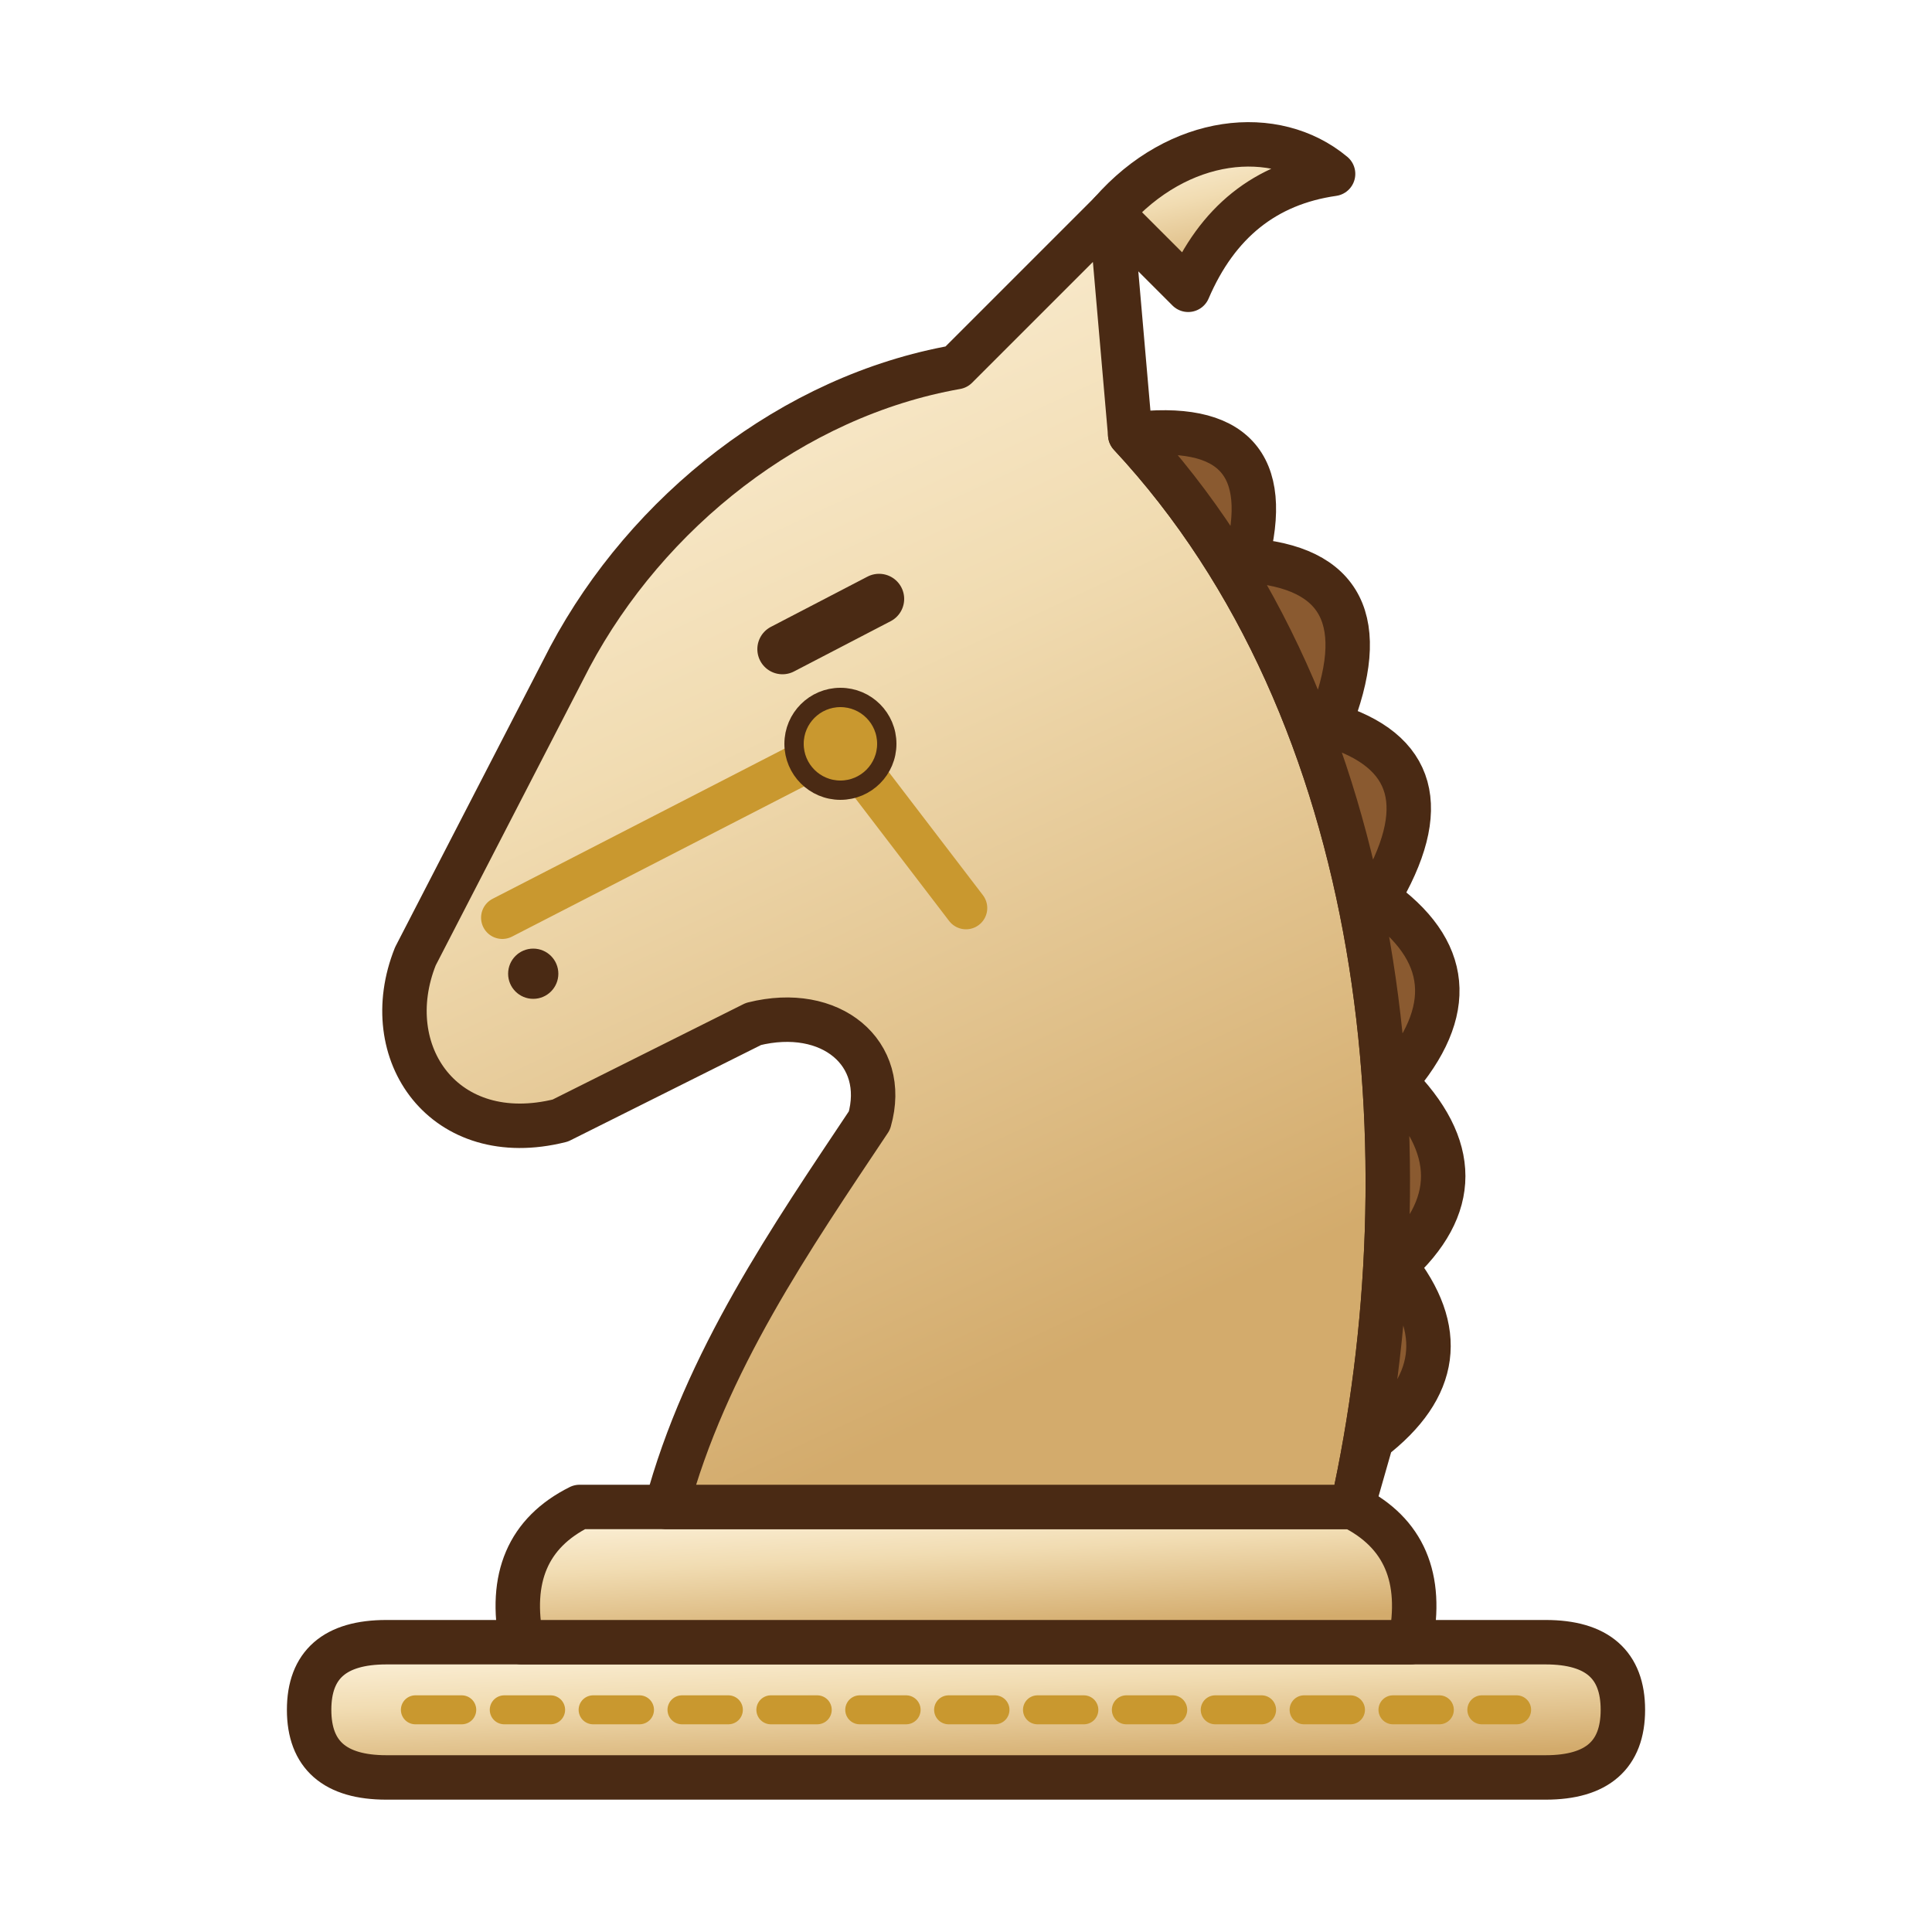
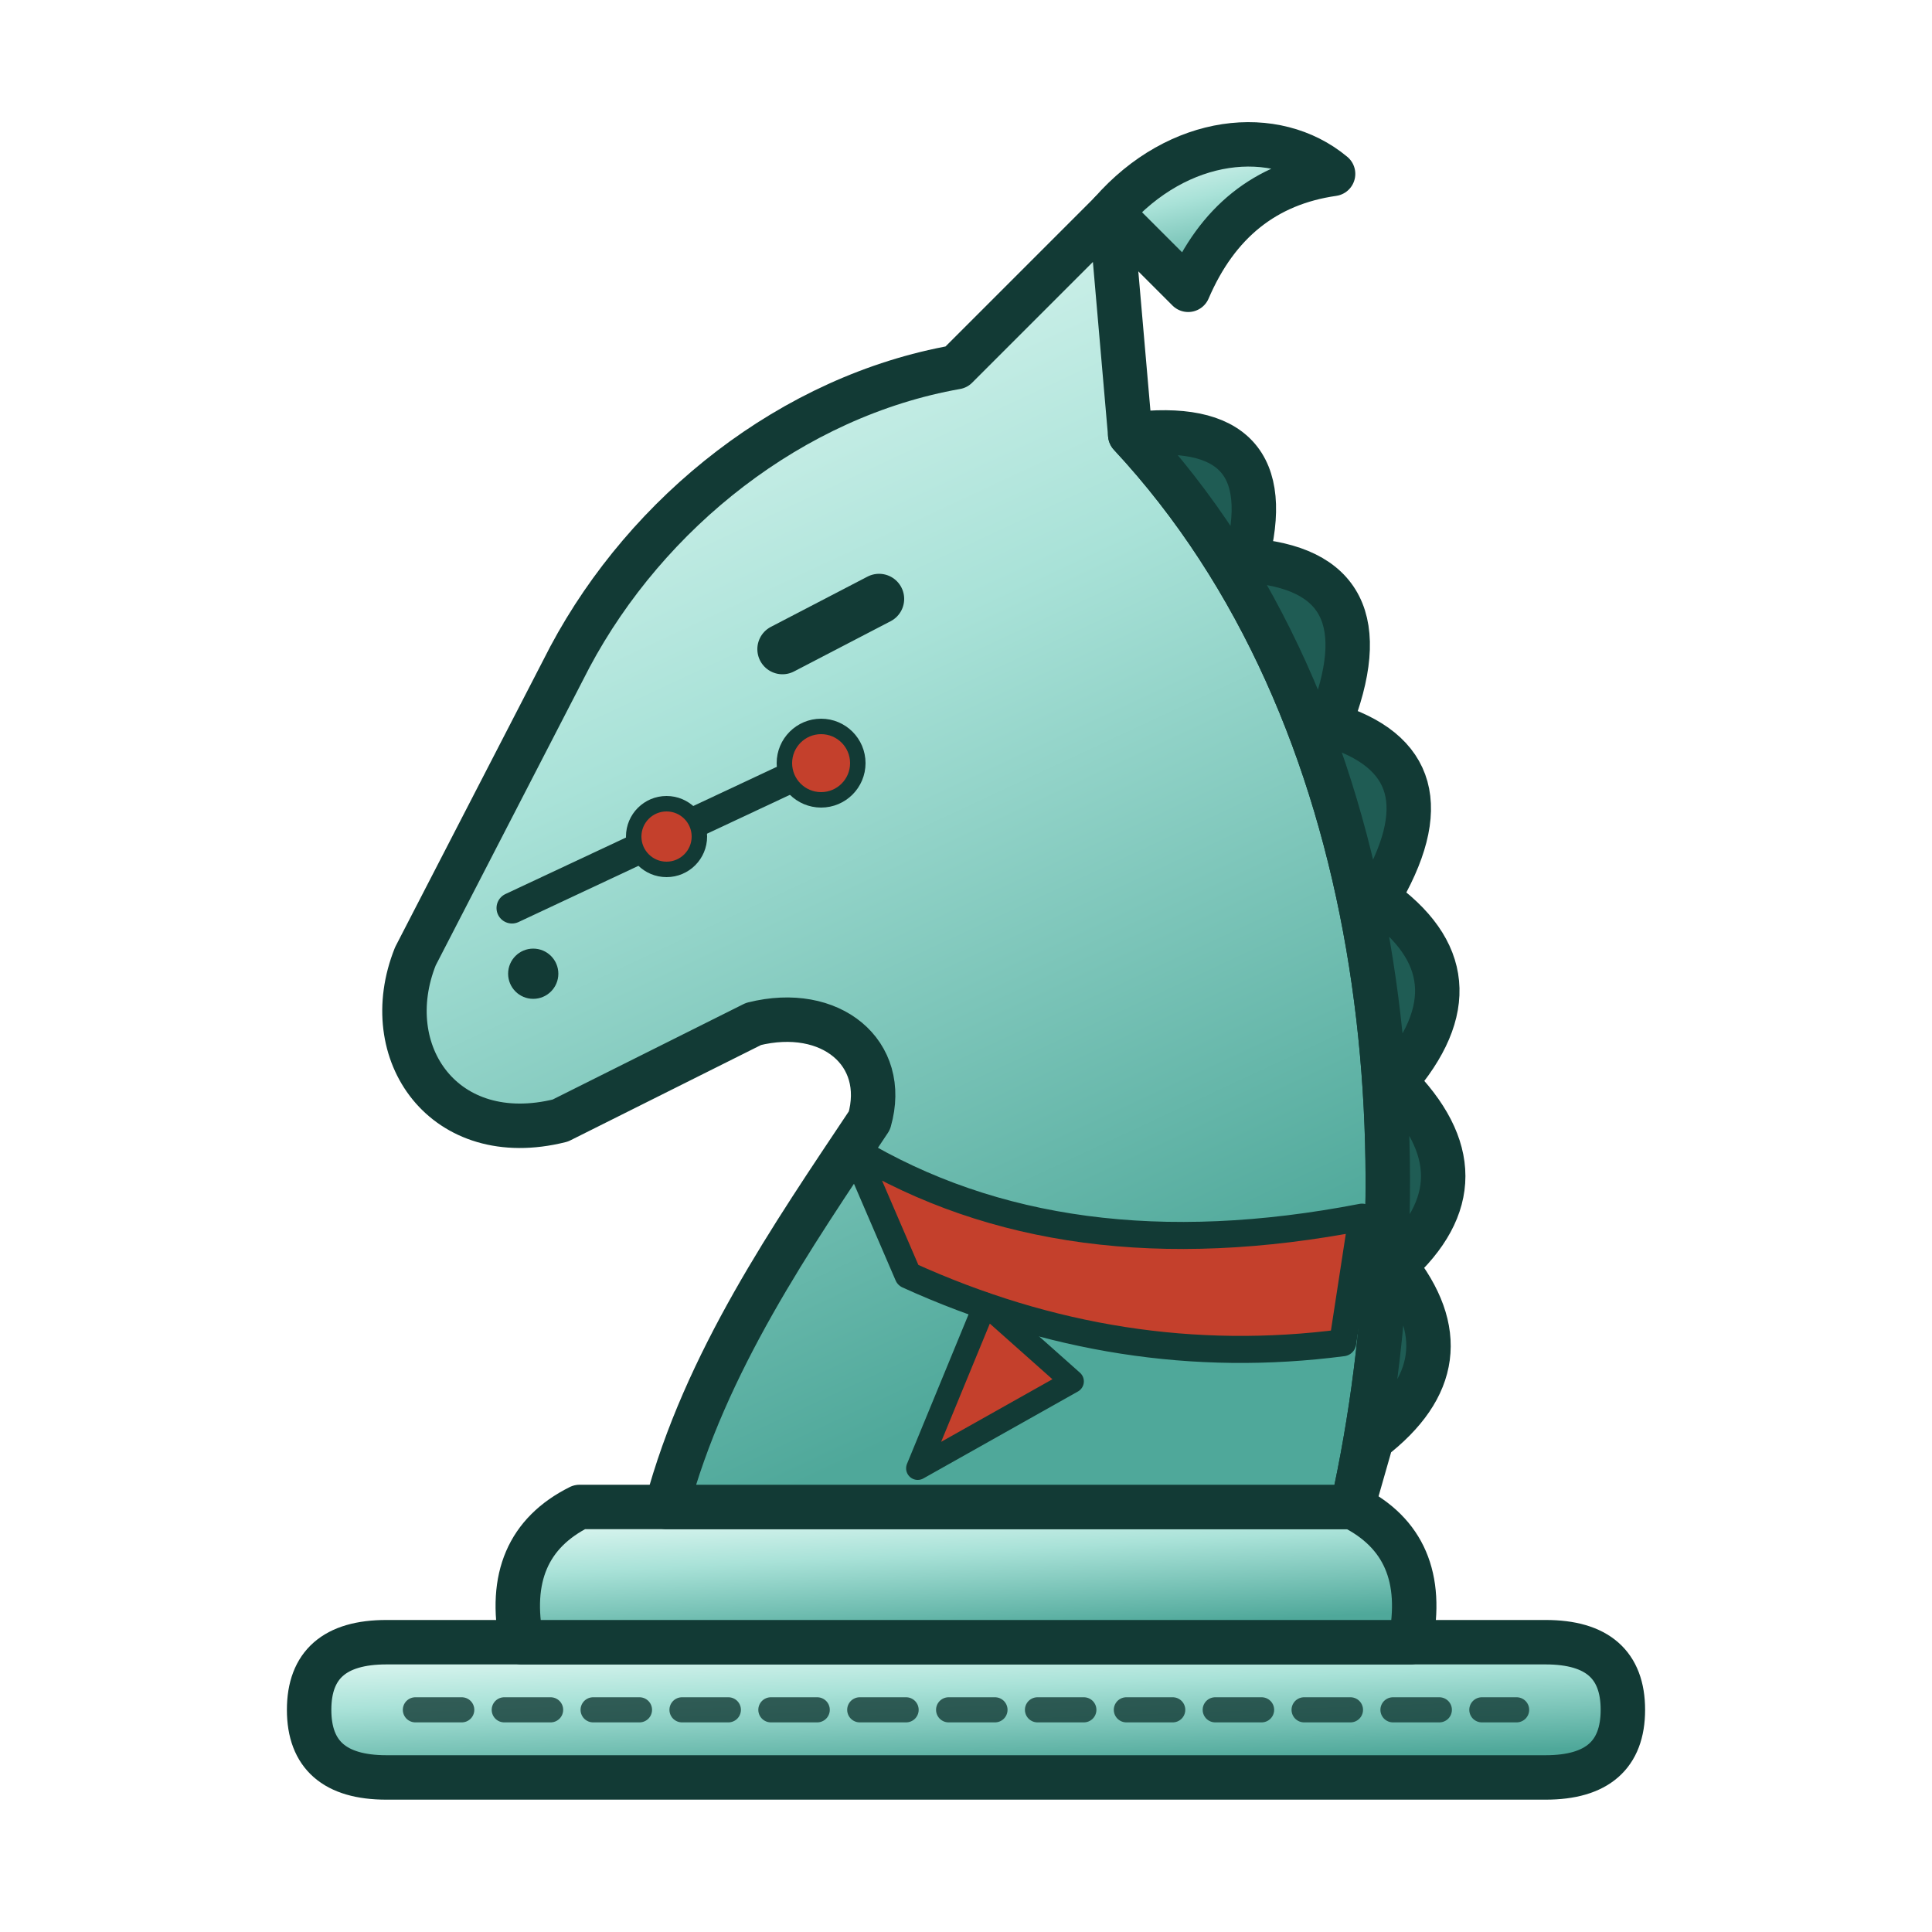
<svg xmlns="http://www.w3.org/2000/svg" viewBox="0 0 100 100">
  <defs>
    <linearGradient id="g" x1="0" y1="0" x2="0.35" y2="1">
-       <stop offset="0" stop-color="#fff6e3" />
-       <stop offset="0.45" stop-color="#f1dcb2" />
-       <stop offset="1" stop-color="#d3ab6c" />
+       <stop offset="0" stop-color="#effdf9" />
+       <stop offset="0.45" stop-color="#a9e2d8" />
+       <stop offset="1" stop-color="#4fa89a" />
    </linearGradient>
  </defs>
-   <g stroke="#4a2a14" stroke-width="2.3" stroke-linejoin="round">
+   <g stroke="#123a35" stroke-width="2.3" stroke-linejoin="round">
    <path d="M20 92H80Q84 92 84 88.5Q84 85 80 85H20Q16 85 16 88.5Q16 92 20 92Z" fill="url(#g)" />
-     <path d="M21.5 88.5H78.5" stroke="#c9982f" stroke-width="1.5" stroke-dasharray="2.4 2.2" stroke-linecap="round" />
+     <path d="M21.5 88.5H78.5" stroke="#123a35" stroke-width="1.3" stroke-dasharray="2.4 2.2" stroke-linecap="round" opacity="0.8" />
    <path d="M27 85H73Q74 80 70 78H30Q26 80 27 85Z" fill="url(#g)" />
    <path d="M70 78C74 60 72 37 58.5 22.5L57.5 11L49.5 19C41 20.5 33.5 26.5 29.5 34L21.5 49.5C19.5 54.5 23 59.5 29 58L39 53C43 52 46 54.5 45 58C41 64 36.5 70.5 34.5 78Z" fill="url(#g)" />
-     <path d="M58.5 22.5Q66.5 21.5 64.5 29Q72 29.5 68.8 37.5Q75.5 39.5 71.3 46.5Q77 50.5 72.2 56Q77.2 61 72.2 65.5Q76.2 70.5 71 74.5L70 78C74 60 72 37 58.5 22.5Z" fill="#8a5a30" />
-     <path d="M26 47.5L43.5 38.5M43.5 38.5L50 47" fill="none" stroke="#c9982f" stroke-width="2.2" stroke-linecap="round" />
-     <circle cx="43.5" cy="38.5" r="2.4" fill="#c9982f" stroke-width="1" />
-     <path d="M40.5 33.6L45.5 31" fill="none" stroke="#4a2a14" stroke-width="2.6" stroke-linecap="round" />
-     <circle cx="27.6" cy="50.4" r="1.3" fill="#4a2a14" stroke="none" />
+     <path d="M58.5 22.5Q66.5 21.5 64.5 29Q72 29.5 68.8 37.5Q75.5 39.5 71.3 46.5Q77 50.5 72.2 56Q77.2 61 72.2 65.5Q76.2 70.5 71 74.5L70 78C74 60 72 37 58.5 22.5Z" fill="#1f5c54" />
+     <path d="M44.2 59.5Q55 66 70.5 63L69.5 69.5Q58 71 47 66Z" fill="#c4402c" stroke-width="1.4" />
+     <path d="M51 67.5L47.5 76L55.5 71.5Z" fill="#c4402c" stroke-width="1.2" />
+     <path d="M26.5 47L42.5 39.5" fill="none" stroke="#123a35" stroke-width="1.6" stroke-linecap="round" />
+     <circle cx="34.5" cy="43.3" r="1.7" fill="#c4402c" stroke-width="0.8" />
+     <circle cx="42.5" cy="39.5" r="1.9" fill="#c4402c" stroke-width="0.8" />
+     <path d="M40.5 33.6L45.5 31" fill="none" stroke="#123a35" stroke-width="2.6" stroke-linecap="round" />
+     <circle cx="27.6" cy="50.4" r="1.3" fill="#123a35" stroke="none" />
    <path d="M57.5 11C61 7 66 6.5 69 9C65.5 9.5 63 11.5 61.5 15Z" fill="url(#g)" />
  </g>
</svg>
